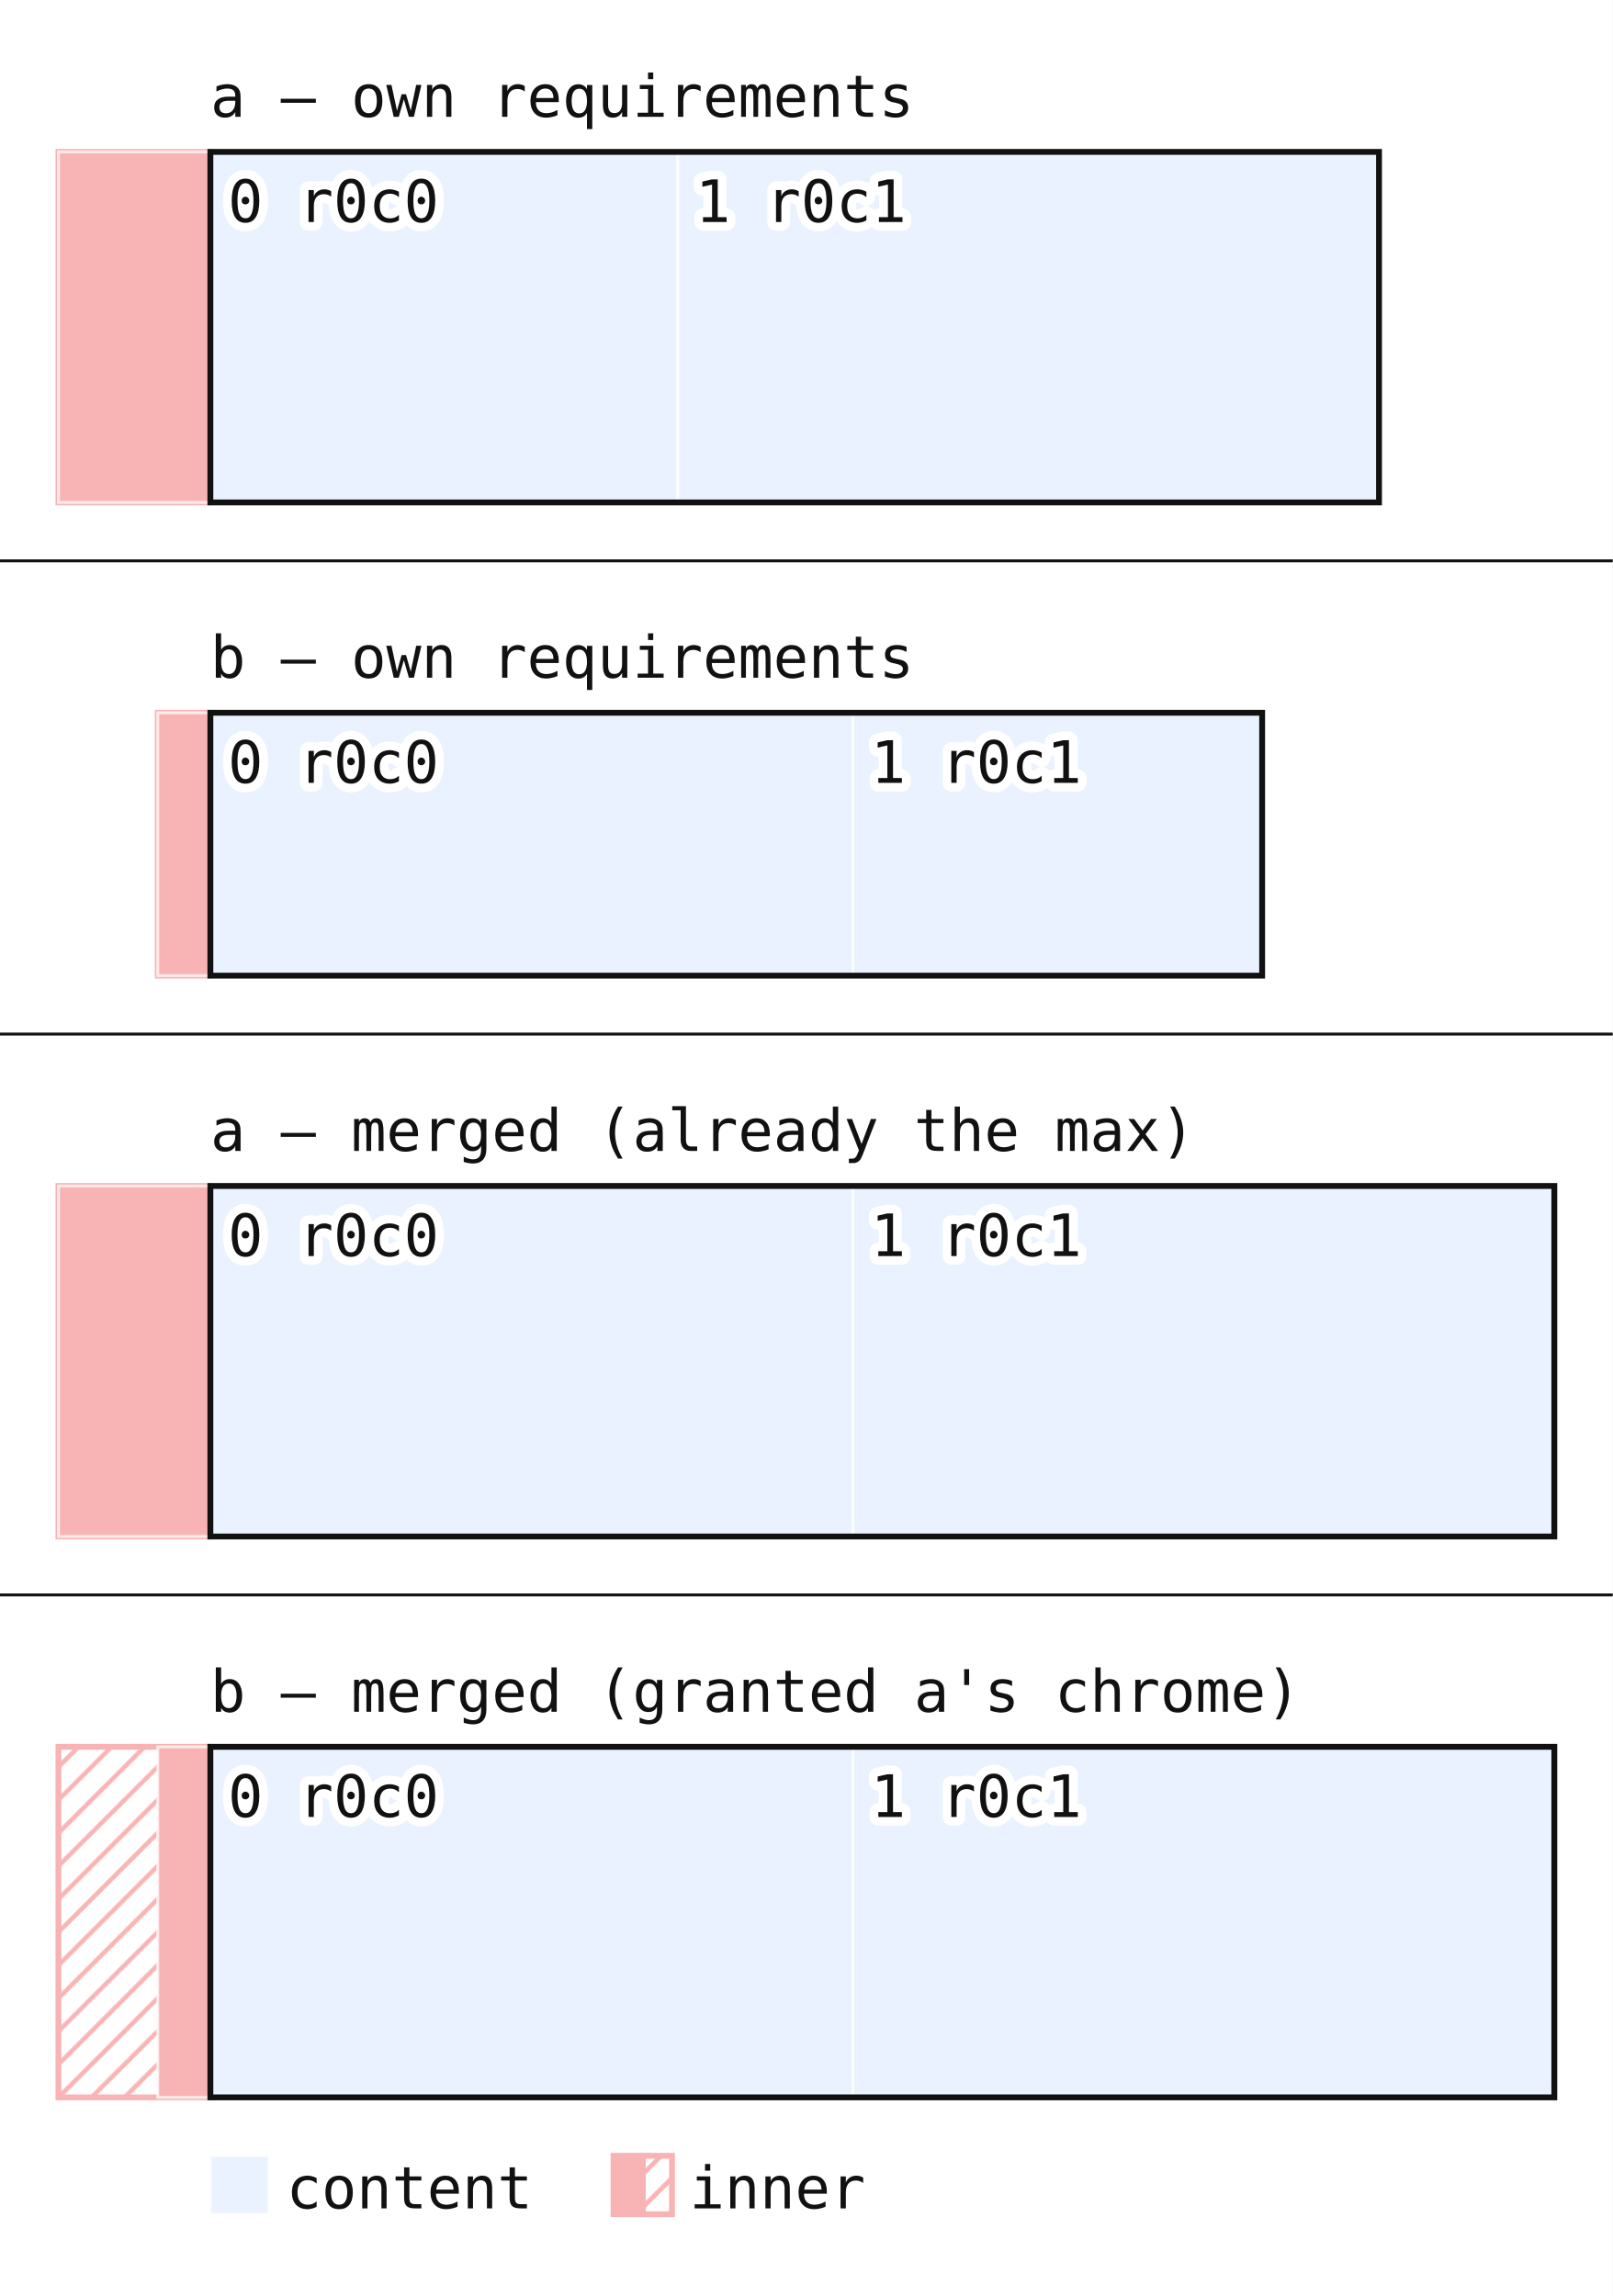
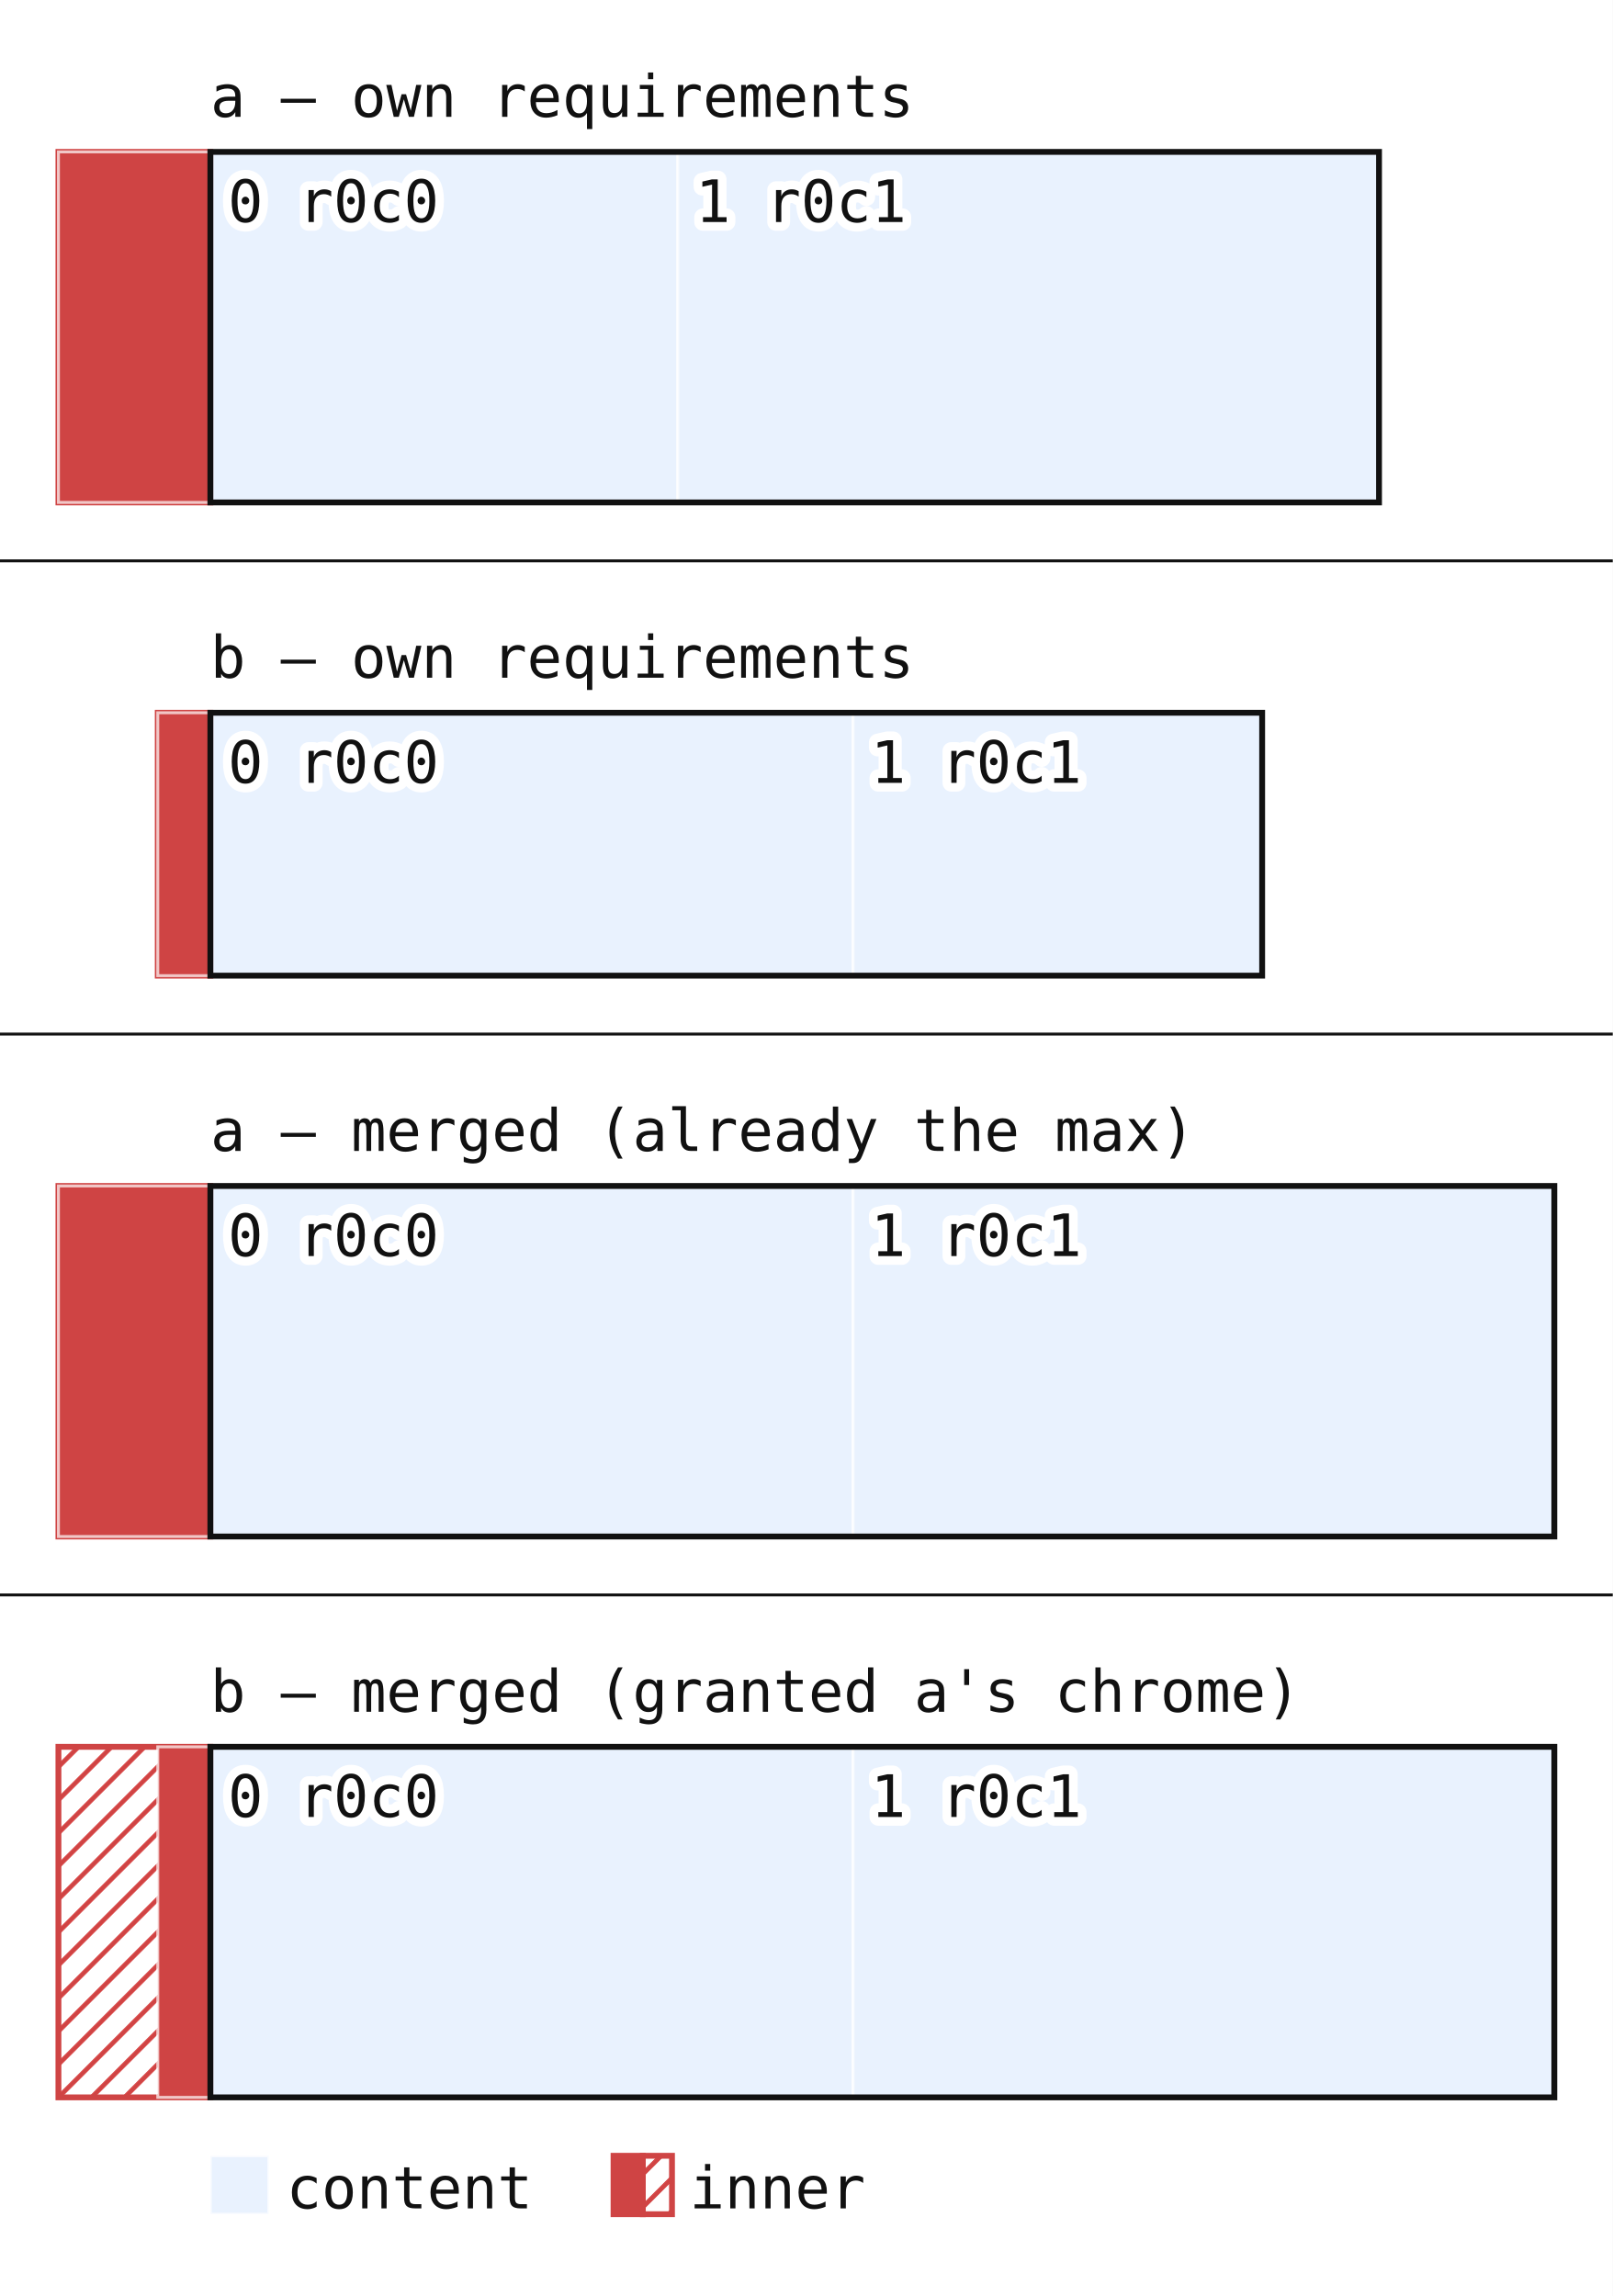
<svg xmlns="http://www.w3.org/2000/svg" viewBox="-36 -10 276 393" font-family="monospace" font-size="10">
  <defs>
    <pattern id="hatch-i0" patternUnits="userSpaceOnUse" width="4" height="4" patternTransform="rotate(45)">
-       <line x1="0" y1="0" x2="0" y2="4" stroke="#f8b4b4" stroke-width="1.6" />
+       <line x1="0" y1="0" x2="0" y2="4" stroke="#cf4444" stroke-width="1.6" />
    </pattern>
  </defs>
  <rect x="-36" y="-10" width="276" height="393" fill="#ffffff" />
  <rect x="0" y="0" width="0" height="0" fill="#dbeafe" fill-opacity="0.6" stroke="#ffffff" stroke-width="0.5" stroke-opacity="0.7" />
  <text x="0" y="10" fill="#111111" stroke="#ffffff" stroke-width="3" stroke-linejoin="round" paint-order="stroke">a — own requirements</text>
-   <rect x="-26" y="16" width="26" height="60" fill="url(#hatch-i0)" stroke="#f8b4b4" stroke-width="1" />
-   <rect x="-26" y="16" width="26" height="60" fill="#f8b4b4" stroke="#ffffff" stroke-width="0.5" stroke-opacity="0.7" />
+   <rect x="-26" y="16" width="26" height="60" fill="url(#hatch-i0)" stroke="#cf4444" stroke-width="1" />
+   <rect x="-26" y="16" width="26" height="60" fill="#cf4444" stroke="#ffffff" stroke-width="0.5" stroke-opacity="0.7" />
  <rect x="0" y="16" width="80" height="60" fill="#dbeafe" fill-opacity="0.6" stroke="#ffffff" stroke-width="0.5" stroke-opacity="0.7" />
  <text x="3" y="28" fill="#111111" stroke="#ffffff" stroke-width="3" stroke-linejoin="round" paint-order="stroke">0 r0c0</text>
  <rect x="80" y="16" width="120" height="60" fill="#dbeafe" fill-opacity="0.6" stroke="#ffffff" stroke-width="0.5" stroke-opacity="0.7" />
  <text x="83" y="28" fill="#111111" stroke="#ffffff" stroke-width="3" stroke-linejoin="round" paint-order="stroke">1 r0c1</text>
  <rect x="0" y="16" width="200" height="60" fill="none" stroke="#111111" stroke-width="1" />
  <rect x="0" y="96" width="0" height="0" fill="#dbeafe" fill-opacity="0.6" stroke="#ffffff" stroke-width="0.5" stroke-opacity="0.7" />
  <text x="0" y="106" fill="#111111" stroke="#ffffff" stroke-width="3" stroke-linejoin="round" paint-order="stroke">b — own requirements</text>
-   <rect x="-9" y="112" width="9" height="45" fill="url(#hatch-i0)" stroke="#f8b4b4" stroke-width="1" />
-   <rect x="-9" y="112" width="9" height="45" fill="#f8b4b4" stroke="#ffffff" stroke-width="0.5" stroke-opacity="0.7" />
+   <rect x="-9" y="112" width="9" height="45" fill="url(#hatch-i0)" stroke="#cf4444" stroke-width="1" />
+   <rect x="-9" y="112" width="9" height="45" fill="#cf4444" stroke="#ffffff" stroke-width="0.5" stroke-opacity="0.7" />
  <rect x="0" y="112" width="110" height="45" fill="#dbeafe" fill-opacity="0.6" stroke="#ffffff" stroke-width="0.5" stroke-opacity="0.7" />
  <text x="3" y="124" fill="#111111" stroke="#ffffff" stroke-width="3" stroke-linejoin="round" paint-order="stroke">0 r0c0</text>
  <rect x="110" y="112" width="70" height="45" fill="#dbeafe" fill-opacity="0.6" stroke="#ffffff" stroke-width="0.5" stroke-opacity="0.7" />
  <text x="113" y="124" fill="#111111" stroke="#ffffff" stroke-width="3" stroke-linejoin="round" paint-order="stroke">1 r0c1</text>
  <rect x="0" y="112" width="180" height="45" fill="none" stroke="#111111" stroke-width="1" />
  <rect x="0" y="177" width="0" height="0" fill="#dbeafe" fill-opacity="0.6" stroke="#ffffff" stroke-width="0.5" stroke-opacity="0.7" />
  <text x="0" y="187" fill="#111111" stroke="#ffffff" stroke-width="3" stroke-linejoin="round" paint-order="stroke">a — merged (already the max)</text>
-   <rect x="-26" y="193" width="26" height="60" fill="url(#hatch-i0)" stroke="#f8b4b4" stroke-width="1" />
-   <rect x="-26" y="193" width="26" height="60" fill="#f8b4b4" stroke="#ffffff" stroke-width="0.5" stroke-opacity="0.7" />
+   <rect x="-26" y="193" width="26" height="60" fill="url(#hatch-i0)" stroke="#cf4444" stroke-width="1" />
+   <rect x="-26" y="193" width="26" height="60" fill="#cf4444" stroke="#ffffff" stroke-width="0.5" stroke-opacity="0.7" />
  <rect x="0" y="193" width="110" height="60" fill="#dbeafe" fill-opacity="0.6" stroke="#ffffff" stroke-width="0.5" stroke-opacity="0.7" />
  <text x="3" y="205" fill="#111111" stroke="#ffffff" stroke-width="3" stroke-linejoin="round" paint-order="stroke">0 r0c0</text>
  <rect x="110" y="193" width="120" height="60" fill="#dbeafe" fill-opacity="0.6" stroke="#ffffff" stroke-width="0.5" stroke-opacity="0.7" />
  <text x="113" y="205" fill="#111111" stroke="#ffffff" stroke-width="3" stroke-linejoin="round" paint-order="stroke">1 r0c1</text>
  <rect x="0" y="193" width="230" height="60" fill="none" stroke="#111111" stroke-width="1" />
  <rect x="0" y="273" width="0" height="0" fill="#dbeafe" fill-opacity="0.6" stroke="#ffffff" stroke-width="0.5" stroke-opacity="0.7" />
  <text x="0" y="283" fill="#111111" stroke="#ffffff" stroke-width="3" stroke-linejoin="round" paint-order="stroke">b — merged (granted a's chrome)</text>
-   <rect x="-26" y="289" width="26" height="60" fill="url(#hatch-i0)" stroke="#f8b4b4" stroke-width="1" />
-   <rect x="-9" y="289" width="9" height="60" fill="#f8b4b4" stroke="#ffffff" stroke-width="0.5" stroke-opacity="0.7" />
+   <rect x="-26" y="289" width="26" height="60" fill="url(#hatch-i0)" stroke="#cf4444" stroke-width="1" />
+   <rect x="-9" y="289" width="9" height="60" fill="#cf4444" stroke="#ffffff" stroke-width="0.5" stroke-opacity="0.7" />
  <rect x="0" y="289" width="110" height="60" fill="#dbeafe" fill-opacity="0.6" stroke="#ffffff" stroke-width="0.5" stroke-opacity="0.7" />
  <text x="3" y="301" fill="#111111" stroke="#ffffff" stroke-width="3" stroke-linejoin="round" paint-order="stroke">0 r0c0</text>
  <rect x="110" y="289" width="120" height="60" fill="#dbeafe" fill-opacity="0.6" stroke="#ffffff" stroke-width="0.5" stroke-opacity="0.7" />
  <text x="113" y="301" fill="#111111" stroke="#ffffff" stroke-width="3" stroke-linejoin="round" paint-order="stroke">1 r0c1</text>
  <rect x="0" y="289" width="230" height="60" fill="none" stroke="#111111" stroke-width="1" />
  <rect x="0" y="359" width="10" height="10" fill="#dbeafe" fill-opacity="0.6" stroke="#ffffff" stroke-width="0.5" stroke-opacity="0.7" />
  <text x="13" y="368" fill="#111111" stroke="#ffffff" stroke-width="3" stroke-linejoin="round" paint-order="stroke">content</text>
-   <rect x="69" y="359" width="5" height="10" fill="#f8b4b4" stroke="#f8b4b4" stroke-width="1" />
-   <rect x="74" y="359" width="5" height="10" fill="url(#hatch-i0)" stroke="#f8b4b4" stroke-width="1" />
+   <rect x="69" y="359" width="5" height="10" fill="#cf4444" stroke="#cf4444" stroke-width="1" />
+   <rect x="74" y="359" width="5" height="10" fill="url(#hatch-i0)" stroke="#cf4444" stroke-width="1" />
  <text x="82" y="368" fill="#111111" stroke="#ffffff" stroke-width="3" stroke-linejoin="round" paint-order="stroke">inner</text>
  <line x1="-36" y1="86" x2="240" y2="86" stroke="#111111" stroke-width="0.5" />
  <line x1="-36" y1="167" x2="240" y2="167" stroke="#111111" stroke-width="0.5" />
  <line x1="-36" y1="263" x2="240" y2="263" stroke="#111111" stroke-width="0.5" />
</svg>
